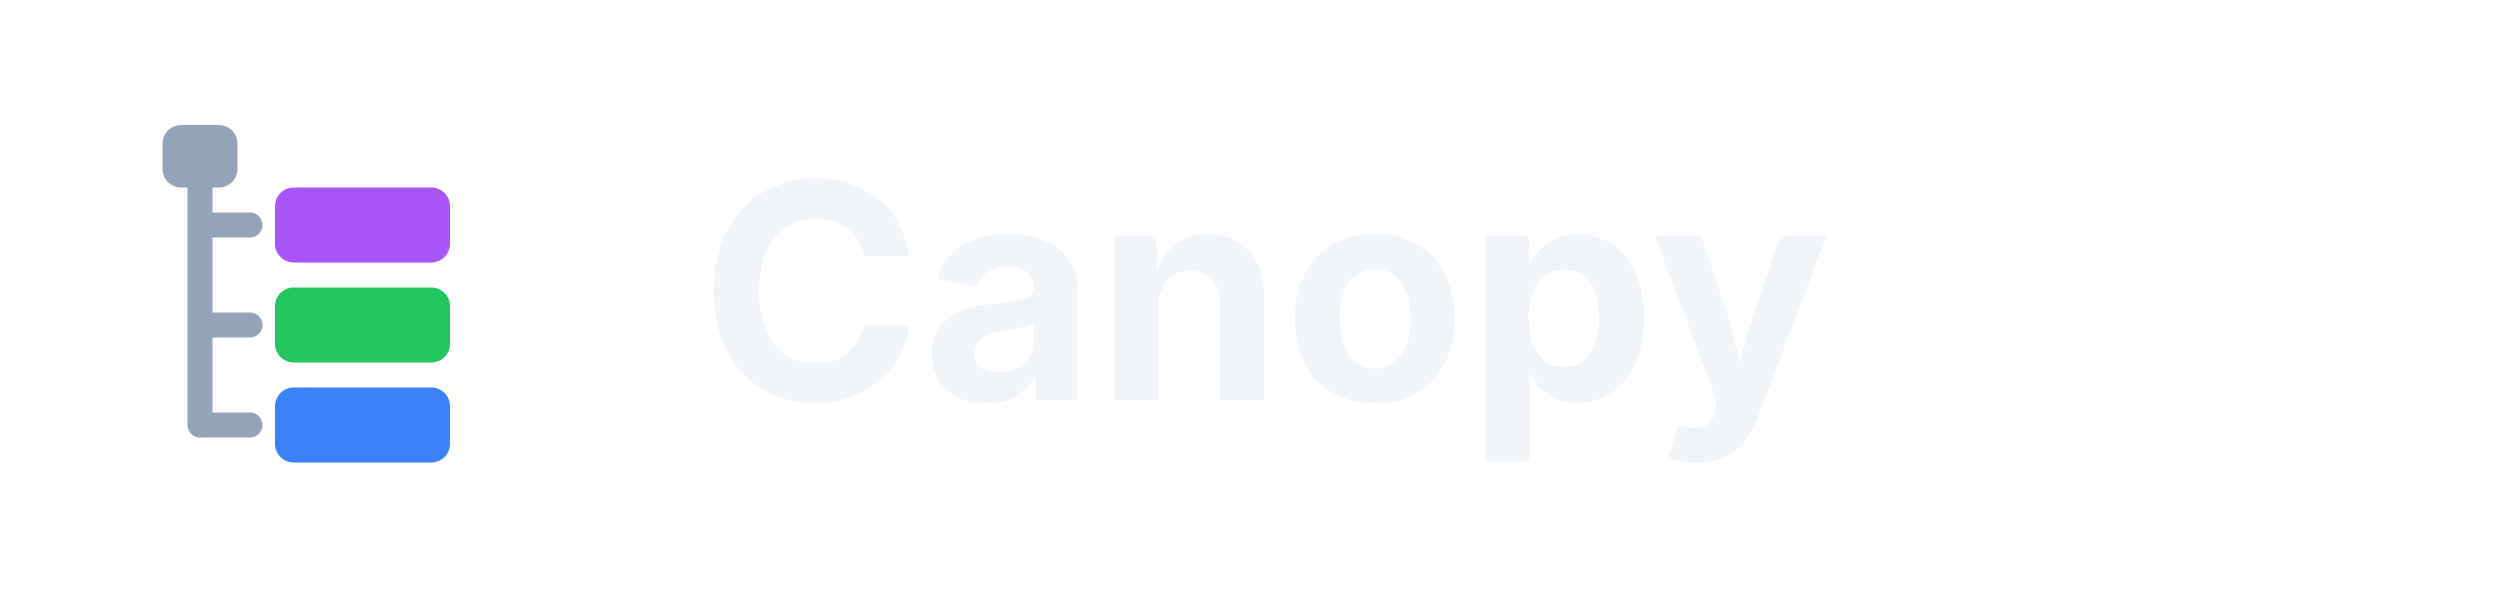
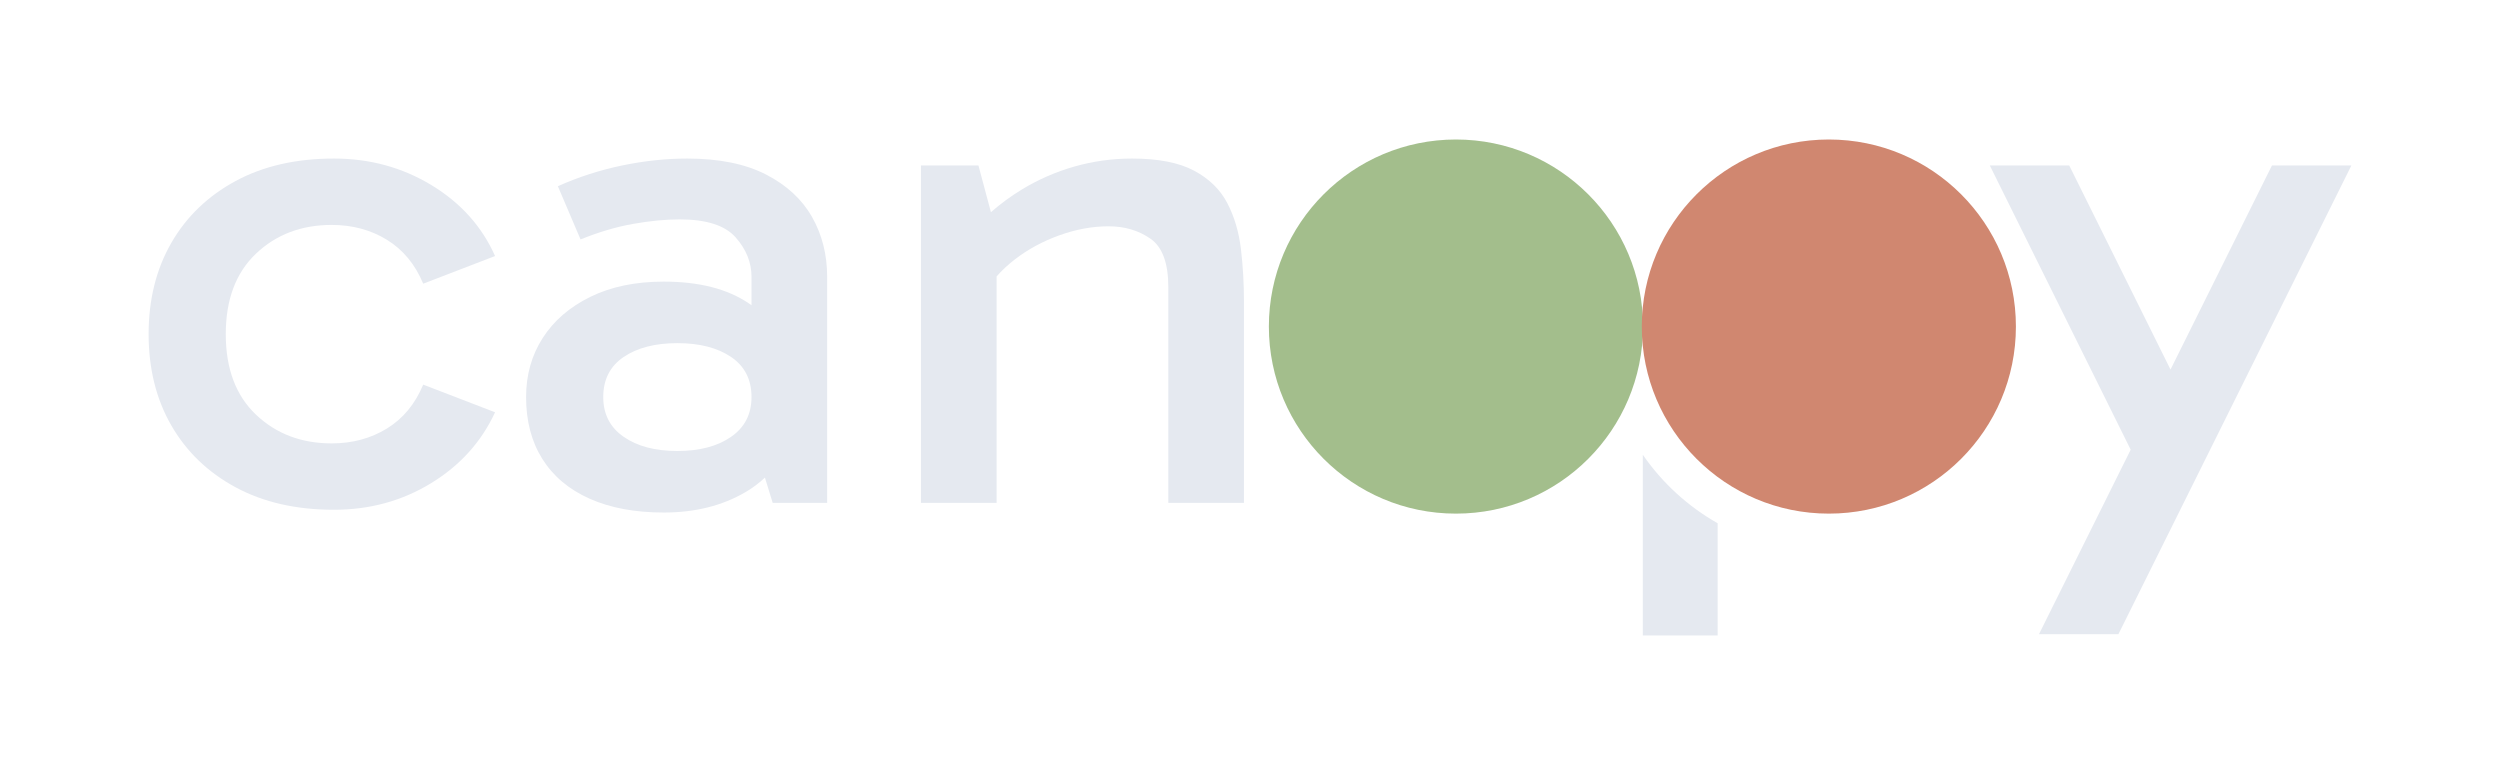
- <svg xmlns="http://www.w3.org/2000/svg" width="200" height="48" viewBox="0 0 200 48" fill="none">
-   <g transform="translate(8, 8)">
-     <path d="M8,7L8,26M8,10L12,10M8,18L12,18M8,26L12,26" style="fill:none;stroke:#94a3b8;stroke-width:2px;stroke-linecap:round;stroke-linejoin:round;" />
-     <g transform="matrix(0.5,0,0,0.833333,3,0.333333)">
-       <path d="M16,3.8L16,6.2C16,7.193 14.656,8 13,8L7,8C5.344,8 4,7.193 4,6.2L4,3.8C4,2.807 5.344,2 7,2L13,2C14.656,2 16,2.807 16,3.8Z" style="fill:#94a3b8;" />
+ <svg xmlns="http://www.w3.org/2000/svg" width="200" height="62" viewBox="0 0 900 276" version="1.1" style="fill-rule:evenodd;clip-rule:evenodd;stroke-linejoin:round;stroke-miterlimit:2;">
+   <g transform="matrix(1,0,0,1,396,-395)">
+     <rect x="-396" y="395" width="900" height="276" style="fill:none;" />
+     <g transform="matrix(1,0,0,1,-512.64,-10.27856)">
+       <g transform="matrix(26.93673,0,0,17.93673,142.3823,230.0123)">
+         <path d="M22,20.19L22,22.442L21,22.442L21,18.815C21.259,19.379 21.602,19.851 22,20.19Z" style="fill:rgb(229,233,240);" />
+       </g>
+       <g transform="matrix(26.93673,0,0,26.93673,169.3823,23.01229)">
+         <circle cx="17.5" cy="18.5" r="2.5" style="fill:rgb(163,190,140);" />
+       </g>
+       <g transform="matrix(26.93673,0,0,26.93673,303.6311,23.01229)">
+         <circle cx="17.5" cy="18.5" r="2.5" style="fill:rgb(208,135,112);" />
+       </g>
+       <g transform="matrix(1.126239,0,0,1.02934,-30.57807,29.99105)">
+         <path d="M237.462,541.418C225.372,541.418 214.894,538.799 206.028,533.56C197.162,528.321 190.311,521.107 185.475,511.918C180.639,502.73 178.221,492.091 178.221,480.001C178.221,467.911 180.639,457.272 185.475,448.083C190.311,438.895 197.162,431.681 206.028,426.442C214.894,421.203 225.372,418.584 237.462,418.584C248.907,418.584 259.305,421.687 268.654,427.893C278.004,434.099 284.774,442.361 288.965,452.678L265.994,462.35C263.415,455.579 259.546,450.461 254.388,446.995C249.23,443.529 243.346,441.797 236.737,441.797C227.065,441.797 219.005,445.141 212.557,451.831C206.109,458.521 202.885,467.911 202.885,480.001C202.885,492.091 206.109,501.481 212.557,508.171C219.005,514.86 227.065,518.205 236.737,518.205C243.346,518.205 249.23,516.472 254.388,513.007C259.546,509.541 263.415,504.423 265.994,497.652L288.965,507.324C284.613,517.641 277.802,525.903 268.533,532.109C259.264,538.315 248.907,541.418 237.462,541.418Z" style="fill:rgb(229,233,240);" />
+       </g>
+       <g transform="matrix(1.126239,0,0,1.02934,-30.57807,29.99105)">
+         <path d="M375.225,530.167C373.365,532.089 371.291,533.784 369.001,535.252C361.586,540.007 352.881,542.385 342.887,542.385C333.698,542.385 325.8,540.773 319.19,537.549C312.581,534.325 307.544,529.691 304.078,523.646C300.612,517.601 298.879,510.387 298.879,502.005C298.879,494.267 300.652,487.376 304.199,481.331C307.745,475.286 312.823,470.49 319.432,466.944C326.041,463.397 333.86,461.624 342.887,461.624C354.171,461.624 363.238,464.163 370.089,469.241C370.375,469.453 370.657,469.668 370.935,469.886L370.935,459.932C370.935,454.934 369.243,450.34 365.858,446.149C362.473,441.958 356.508,439.862 347.965,439.862C343.451,439.862 338.494,440.386 333.094,441.434C327.694,442.482 322.092,444.295 316.289,446.874L309.035,428.256C315.644,425.032 322.495,422.614 329.588,421.002C336.681,419.39 343.612,418.584 350.383,418.584C360.538,418.584 368.92,420.438 375.53,424.145C382.139,427.853 387.055,432.81 390.279,439.016C393.503,445.222 395.115,452.194 395.115,459.932L395.115,539L377.706,539L375.225,530.167ZM347.239,520.865C354.332,520.865 360.055,519.213 364.407,515.908C368.759,512.604 370.935,507.969 370.935,502.005C370.935,495.879 368.759,491.204 364.407,487.98C360.055,484.756 354.332,483.144 347.239,483.144C340.146,483.144 334.424,484.756 330.071,487.98C325.719,491.204 323.543,495.879 323.543,502.005C323.543,507.969 325.719,512.604 330.071,515.908C334.424,519.213 340.146,520.865 347.239,520.865Z" style="fill:rgb(229,233,240);" />
+       </g>
+       <g transform="matrix(1.126239,0,0,1.02934,-30.57807,29.99105)">
+         <path d="M449.279,459.808L449.279,539L425.099,539L425.099,421.002L443.475,421.002L447.464,437.336C450.561,434.377 453.826,431.753 457.258,429.465C462.578,425.918 468.22,423.218 474.184,421.364C480.148,419.511 486.274,418.584 492.561,418.584C500.943,418.584 507.552,419.994 512.388,422.815C517.224,425.636 520.771,429.424 523.027,434.18C525.284,438.935 526.735,444.295 527.38,450.26C528.025,456.224 528.347,462.35 528.347,468.636L528.347,539L504.167,539L504.167,463.559C504.167,455.176 502.273,449.534 498.485,446.633C494.697,443.731 490.223,442.28 485.065,442.28C479.907,442.28 474.668,443.328 469.348,445.424C464.028,447.519 459.273,450.34 455.082,453.887C452.881,455.749 450.946,457.723 449.279,459.808Z" style="fill:rgb(229,233,240);" />
+       </g>
+       <g transform="matrix(1.126239,0,0,1.02934,637.4219,29.99105)">
+         <path d="M218.662,520.405L173.627,421.002L199.016,421.002L231.392,492.381L263.818,421.002L289.207,421.002L214.733,584.942L189.344,584.942L218.662,520.405Z" style="fill:rgb(229,233,240);" />
+       </g>
    </g>
-     <path d="M28,8.5L28,11.5C28,12.328 27.328,13 26.5,13L15.5,13C14.672,13 14,12.328 14,11.5L14,8.5C14,7.672 14.672,7 15.5,7L26.5,7C27.328,7 28,7.672 28,8.5Z" style="fill:#a855f7;" />
-     <path d="M28,16.5L28,19.5C28,20.328 27.328,21 26.5,21L15.5,21C14.672,21 14,20.328 14,19.5L14,16.5C14,15.672 14.672,15 15.5,15L26.5,15C27.328,15 28,15.672 28,16.5Z" style="fill:#22c55e;" />
-     <path d="M28,24.5L28,27.5C28,28.328 27.328,29 26.5,29L15.5,29C14.672,29 14,28.328 14,27.5L14,24.5C14,23.672 14.672,23 15.5,23L26.5,23C27.328,23 28,23.672 28,24.5Z" style="fill:#3b82f6;" />
  </g>
-   <text x="56" y="32" font-family="system-ui, -apple-system, sans-serif" font-size="24" font-weight="700" fill="#f1f5f9">Canopy</text>
</svg>
